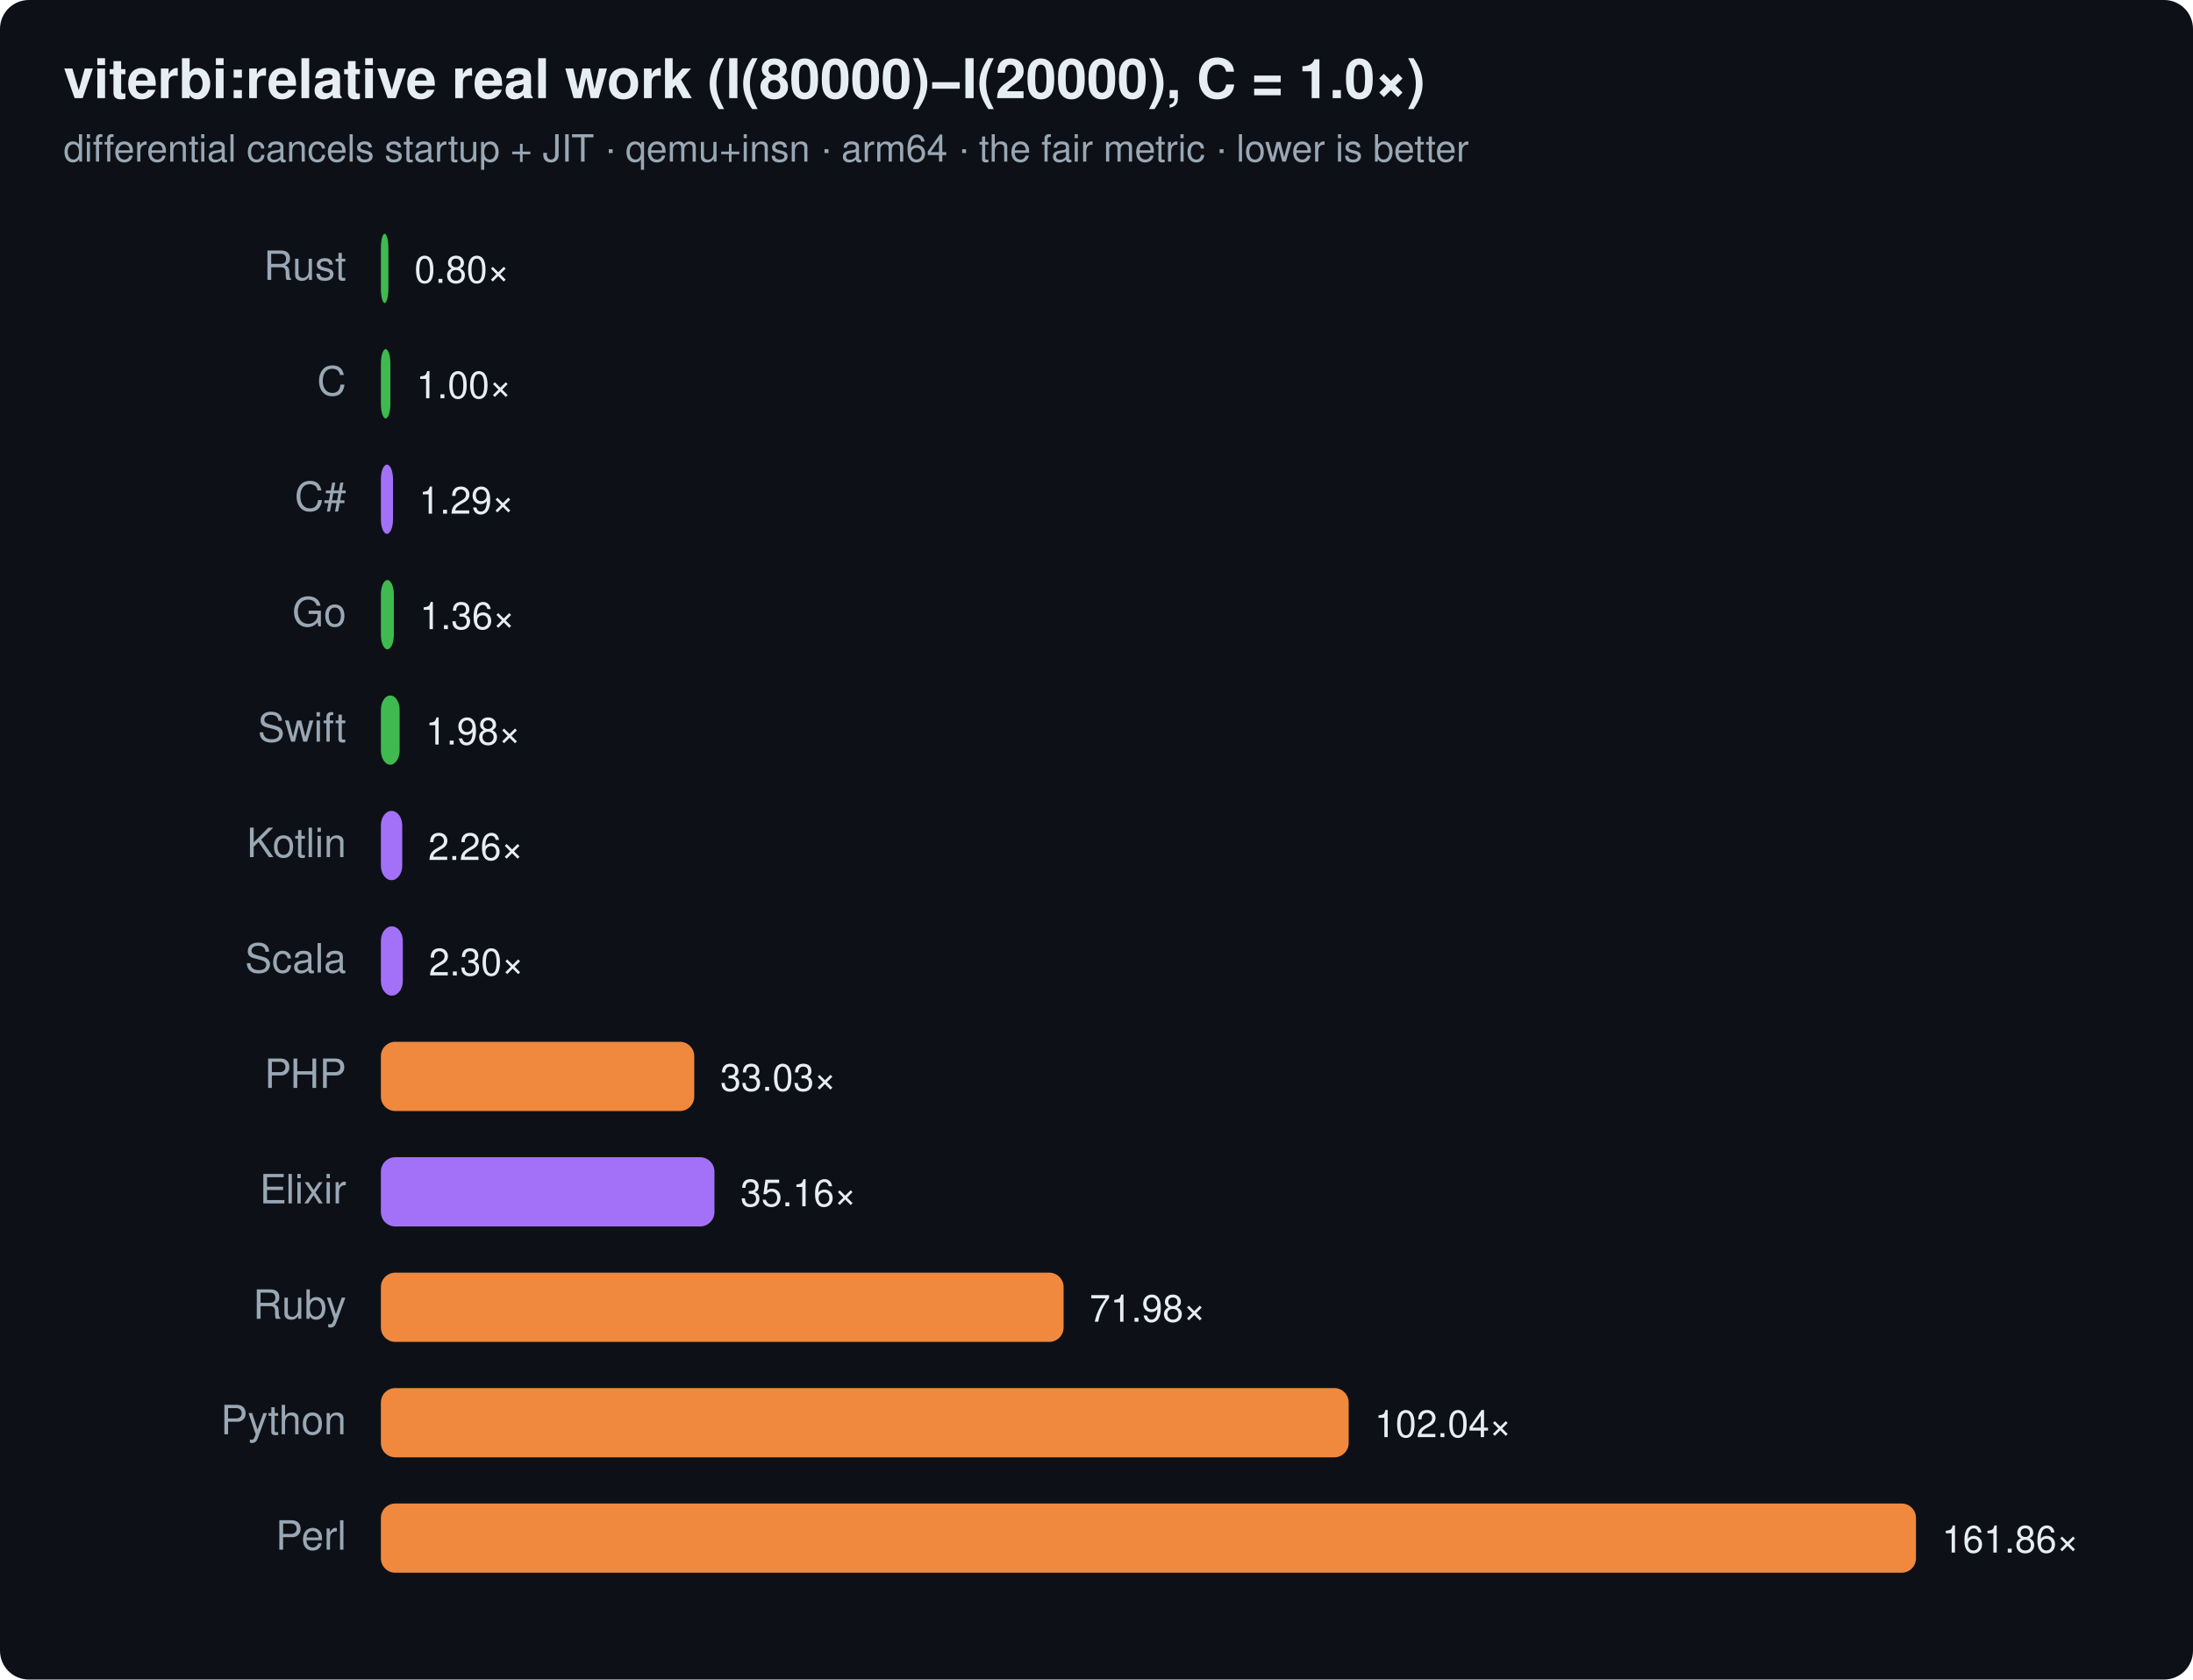
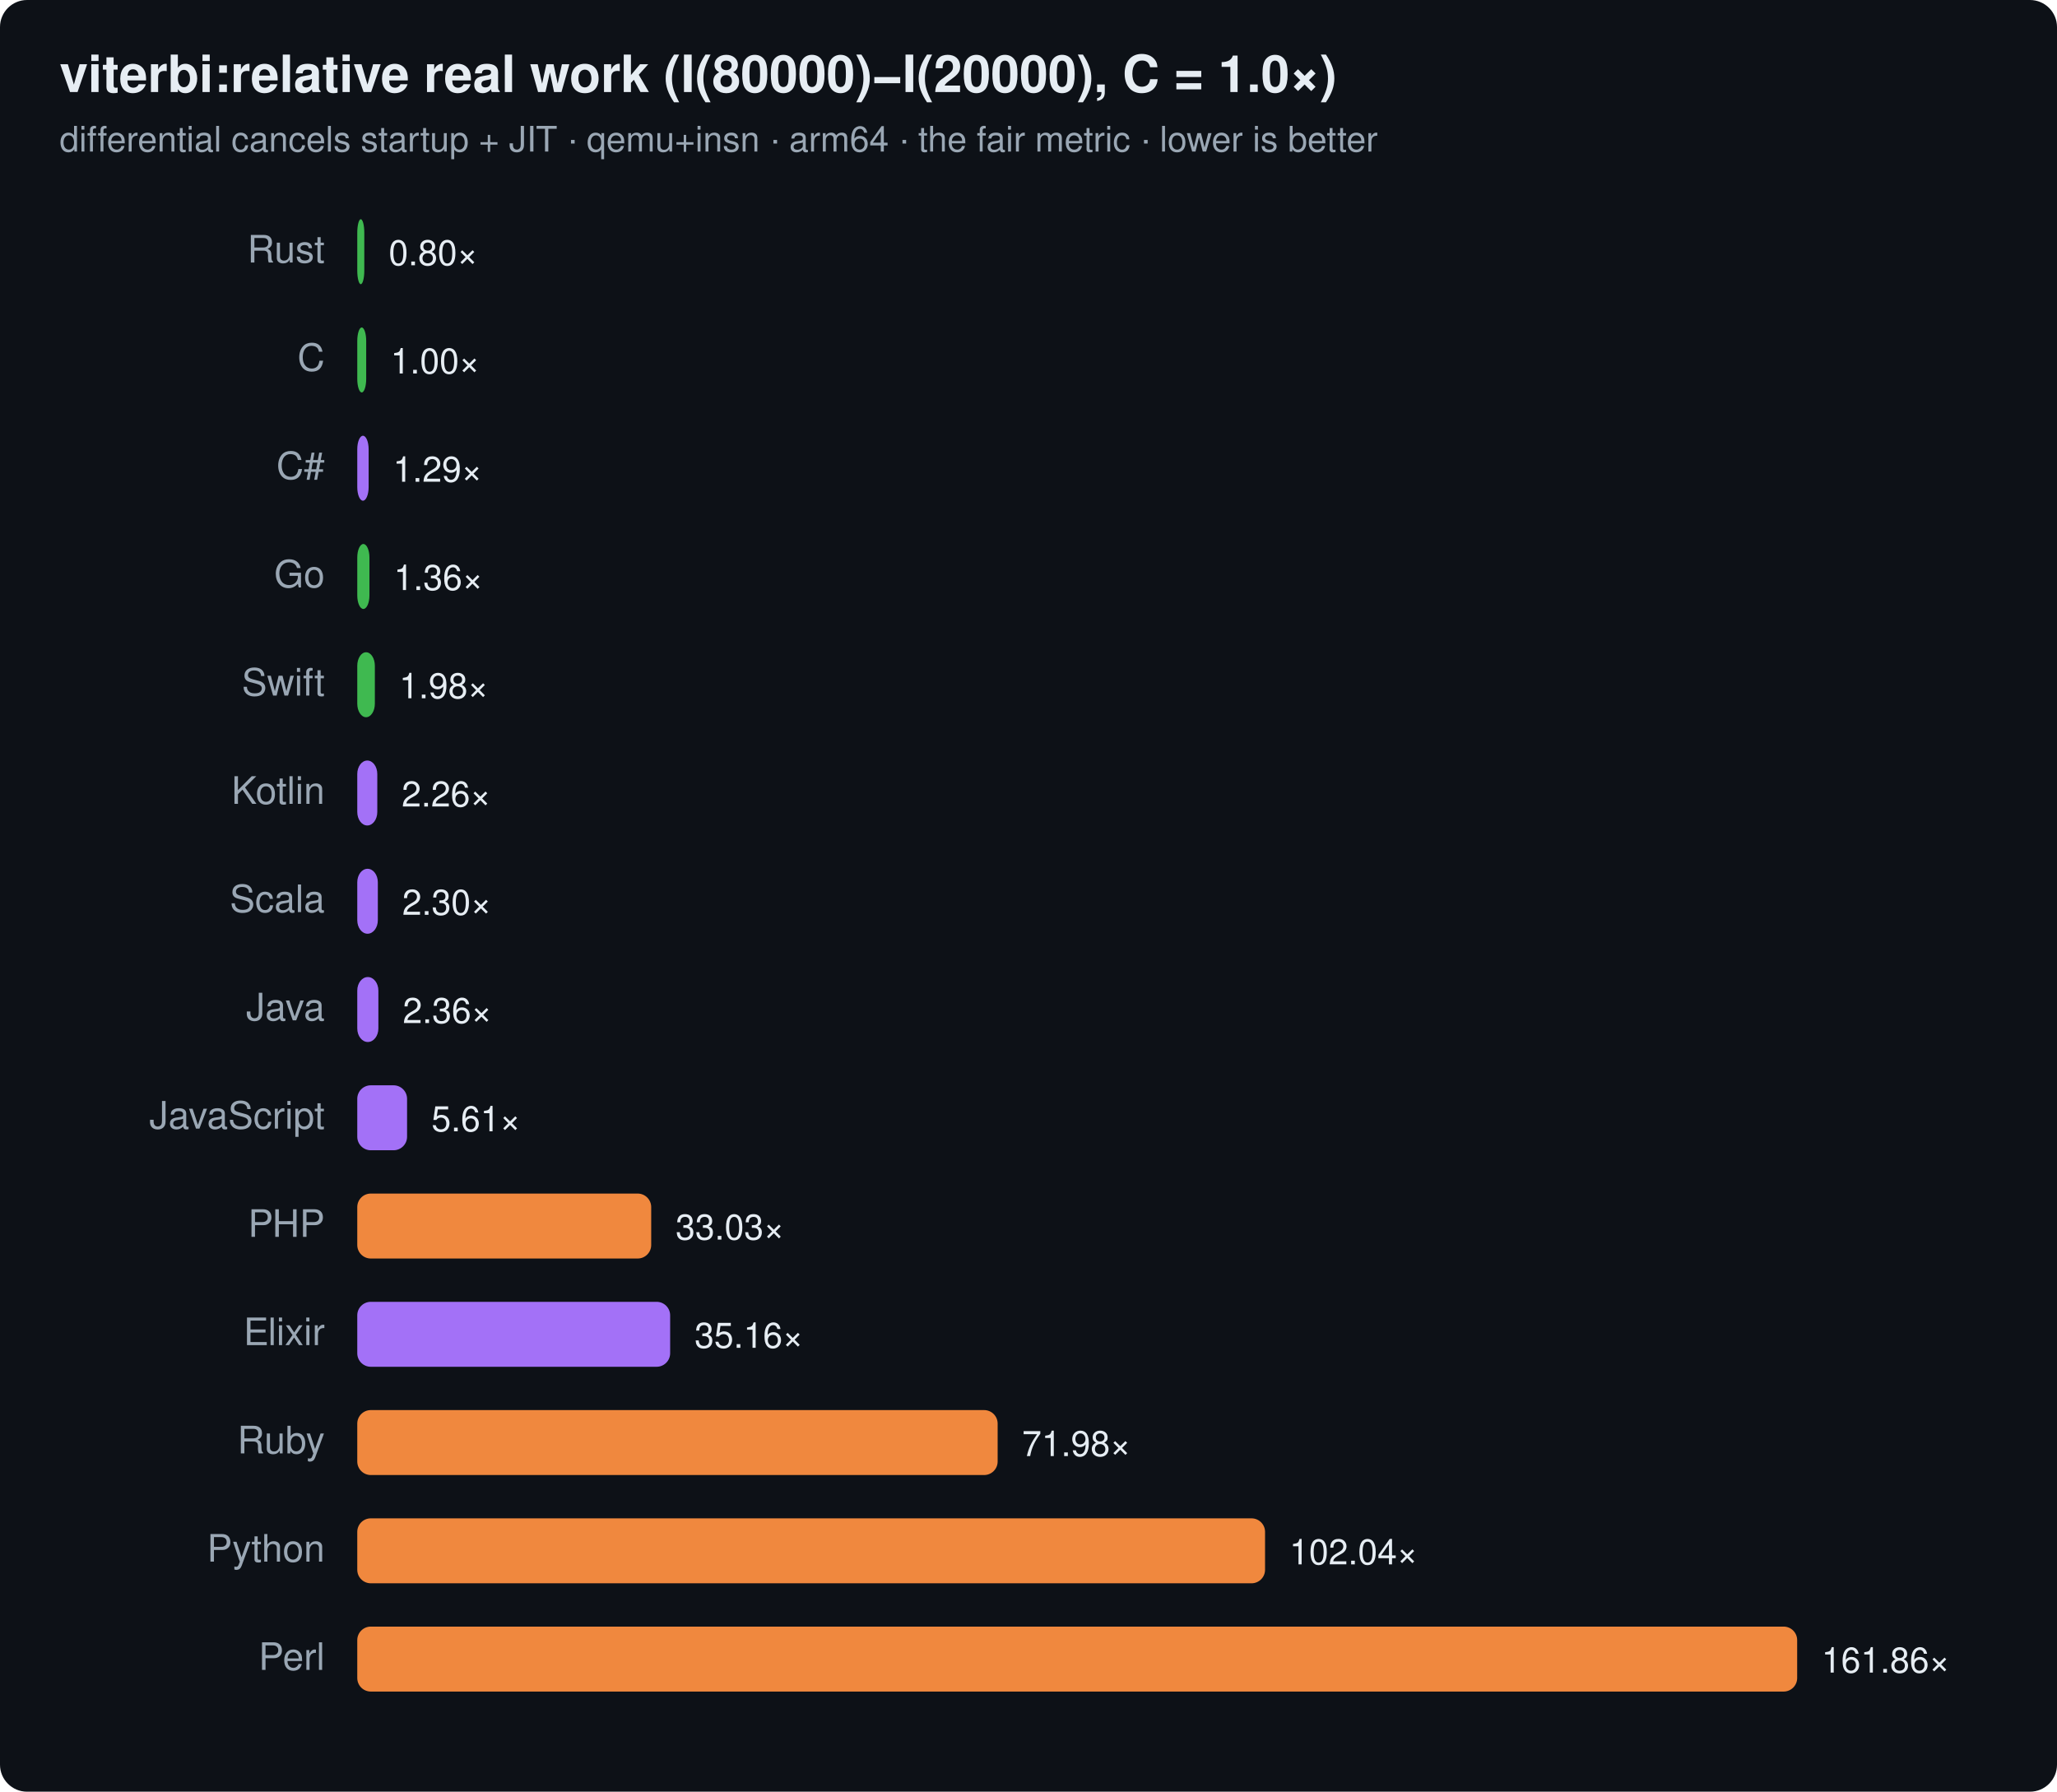
- <svg xmlns="http://www.w3.org/2000/svg" width="760" height="582" viewBox="0 0 760 582" font-family="ui-sans-serif,system-ui,Segoe UI,Helvetica,Arial">
-   <rect width="760" height="582" rx="10" fill="#0d1117" />
+ <svg xmlns="http://www.w3.org/2000/svg" width="760" height="662" viewBox="0 0 760 662" font-family="ui-sans-serif,system-ui,Segoe UI,Helvetica,Arial">
+   <rect width="760" height="662" rx="10" fill="#0d1117" />
  <text x="22" y="34" font-size="19" font-weight="700" fill="#e6edf3">viterbi:relative real work (I(80000)−I(20000), C = 1.0×)</text>
  <text x="22" y="56" font-size="13" fill="#9aa7b4">differential cancels startup + JIT · qemu+insn · arm64 · the fair metric · lower is better</text>
  <text x="120" y="97" text-anchor="end" font-size="14" fill="#9aa7b4">Rust</text>
  <rect x="132" y="81" width="2.6" height="24" rx="5" fill="#3fb950" />
  <text x="143.6" y="98" font-size="13" fill="#e6edf3">0.80×</text>
  <text x="120" y="137" text-anchor="end" font-size="14" fill="#9aa7b4">C</text>
  <rect x="132" y="121" width="3.3" height="24" rx="5" fill="#3fb950" />
  <text x="144.3" y="138" font-size="13" fill="#e6edf3">1.00×</text>
  <text x="120" y="177" text-anchor="end" font-size="14" fill="#9aa7b4">C#</text>
  <rect x="132" y="161" width="4.2" height="24" rx="5" fill="#a371f7" />
  <text x="145.2" y="178" font-size="13" fill="#e6edf3">1.29×</text>
  <text x="120" y="217" text-anchor="end" font-size="14" fill="#9aa7b4">Go</text>
  <rect x="132" y="201" width="4.5" height="24" rx="5" fill="#3fb950" />
  <text x="145.5" y="218" font-size="13" fill="#e6edf3">1.36×</text>
  <text x="120" y="257" text-anchor="end" font-size="14" fill="#9aa7b4">Swift</text>
  <rect x="132" y="241" width="6.5" height="24" rx="5" fill="#3fb950" />
  <text x="147.5" y="258" font-size="13" fill="#e6edf3">1.98×</text>
  <text x="120" y="297" text-anchor="end" font-size="14" fill="#9aa7b4">Kotlin</text>
  <rect x="132" y="281" width="7.4" height="24" rx="5" fill="#a371f7" />
  <text x="148.4" y="298" font-size="13" fill="#e6edf3">2.26×</text>
  <text x="120" y="337" text-anchor="end" font-size="14" fill="#9aa7b4">Scala</text>
  <rect x="132" y="321" width="7.6" height="24" rx="5" fill="#a371f7" />
  <text x="148.6" y="338" font-size="13" fill="#e6edf3">2.30×</text>
-   <text x="120" y="377" text-anchor="end" font-size="14" fill="#9aa7b4">PHP</text>
-   <rect x="132" y="361" width="108.6" height="24" rx="5" fill="#f0883e" />
-   <text x="249.6" y="378" font-size="13" fill="#e6edf3">33.03×</text>
-   <text x="120" y="417" text-anchor="end" font-size="14" fill="#9aa7b4">Elixir</text>
-   <rect x="132" y="401" width="115.6" height="24" rx="5" fill="#a371f7" />
-   <text x="256.6" y="418" font-size="13" fill="#e6edf3">35.16×</text>
-   <text x="120" y="457" text-anchor="end" font-size="14" fill="#9aa7b4">Ruby</text>
-   <rect x="132" y="441" width="236.6" height="24" rx="5" fill="#f0883e" />
-   <text x="377.6" y="458" font-size="13" fill="#e6edf3">71.98×</text>
-   <text x="120" y="497" text-anchor="end" font-size="14" fill="#9aa7b4">Python</text>
-   <rect x="132" y="481" width="335.4" height="24" rx="5" fill="#f0883e" />
-   <text x="476.4" y="498" font-size="13" fill="#e6edf3">102.04×</text>
-   <text x="120" y="537" text-anchor="end" font-size="14" fill="#9aa7b4">Perl</text>
-   <rect x="132" y="521" width="532.0" height="24" rx="5" fill="#f0883e" />
-   <text x="673.0" y="538" font-size="13" fill="#e6edf3">161.86×</text>
+   <text x="120" y="377" text-anchor="end" font-size="14" fill="#9aa7b4">Java</text>
+   <rect x="132" y="361" width="7.8" height="24" rx="5" fill="#a371f7" />
+   <text x="148.8" y="378" font-size="13" fill="#e6edf3">2.36×</text>
+   <text x="120" y="417" text-anchor="end" font-size="14" fill="#9aa7b4">JavaScript</text>
+   <rect x="132" y="401" width="18.4" height="24" rx="5" fill="#a371f7" />
+   <text x="159.4" y="418" font-size="13" fill="#e6edf3">5.61×</text>
+   <text x="120" y="457" text-anchor="end" font-size="14" fill="#9aa7b4">PHP</text>
+   <rect x="132" y="441" width="108.6" height="24" rx="5" fill="#f0883e" />
+   <text x="249.6" y="458" font-size="13" fill="#e6edf3">33.03×</text>
+   <text x="120" y="497" text-anchor="end" font-size="14" fill="#9aa7b4">Elixir</text>
+   <rect x="132" y="481" width="115.6" height="24" rx="5" fill="#a371f7" />
+   <text x="256.6" y="498" font-size="13" fill="#e6edf3">35.16×</text>
+   <text x="120" y="537" text-anchor="end" font-size="14" fill="#9aa7b4">Ruby</text>
+   <rect x="132" y="521" width="236.6" height="24" rx="5" fill="#f0883e" />
+   <text x="377.6" y="538" font-size="13" fill="#e6edf3">71.98×</text>
+   <text x="120" y="577" text-anchor="end" font-size="14" fill="#9aa7b4">Python</text>
+   <rect x="132" y="561" width="335.4" height="24" rx="5" fill="#f0883e" />
+   <text x="476.4" y="578" font-size="13" fill="#e6edf3">102.04×</text>
+   <text x="120" y="617" text-anchor="end" font-size="14" fill="#9aa7b4">Perl</text>
+   <rect x="132" y="601" width="532.0" height="24" rx="5" fill="#f0883e" />
+   <text x="673.0" y="618" font-size="13" fill="#e6edf3">161.86×</text>
</svg>
